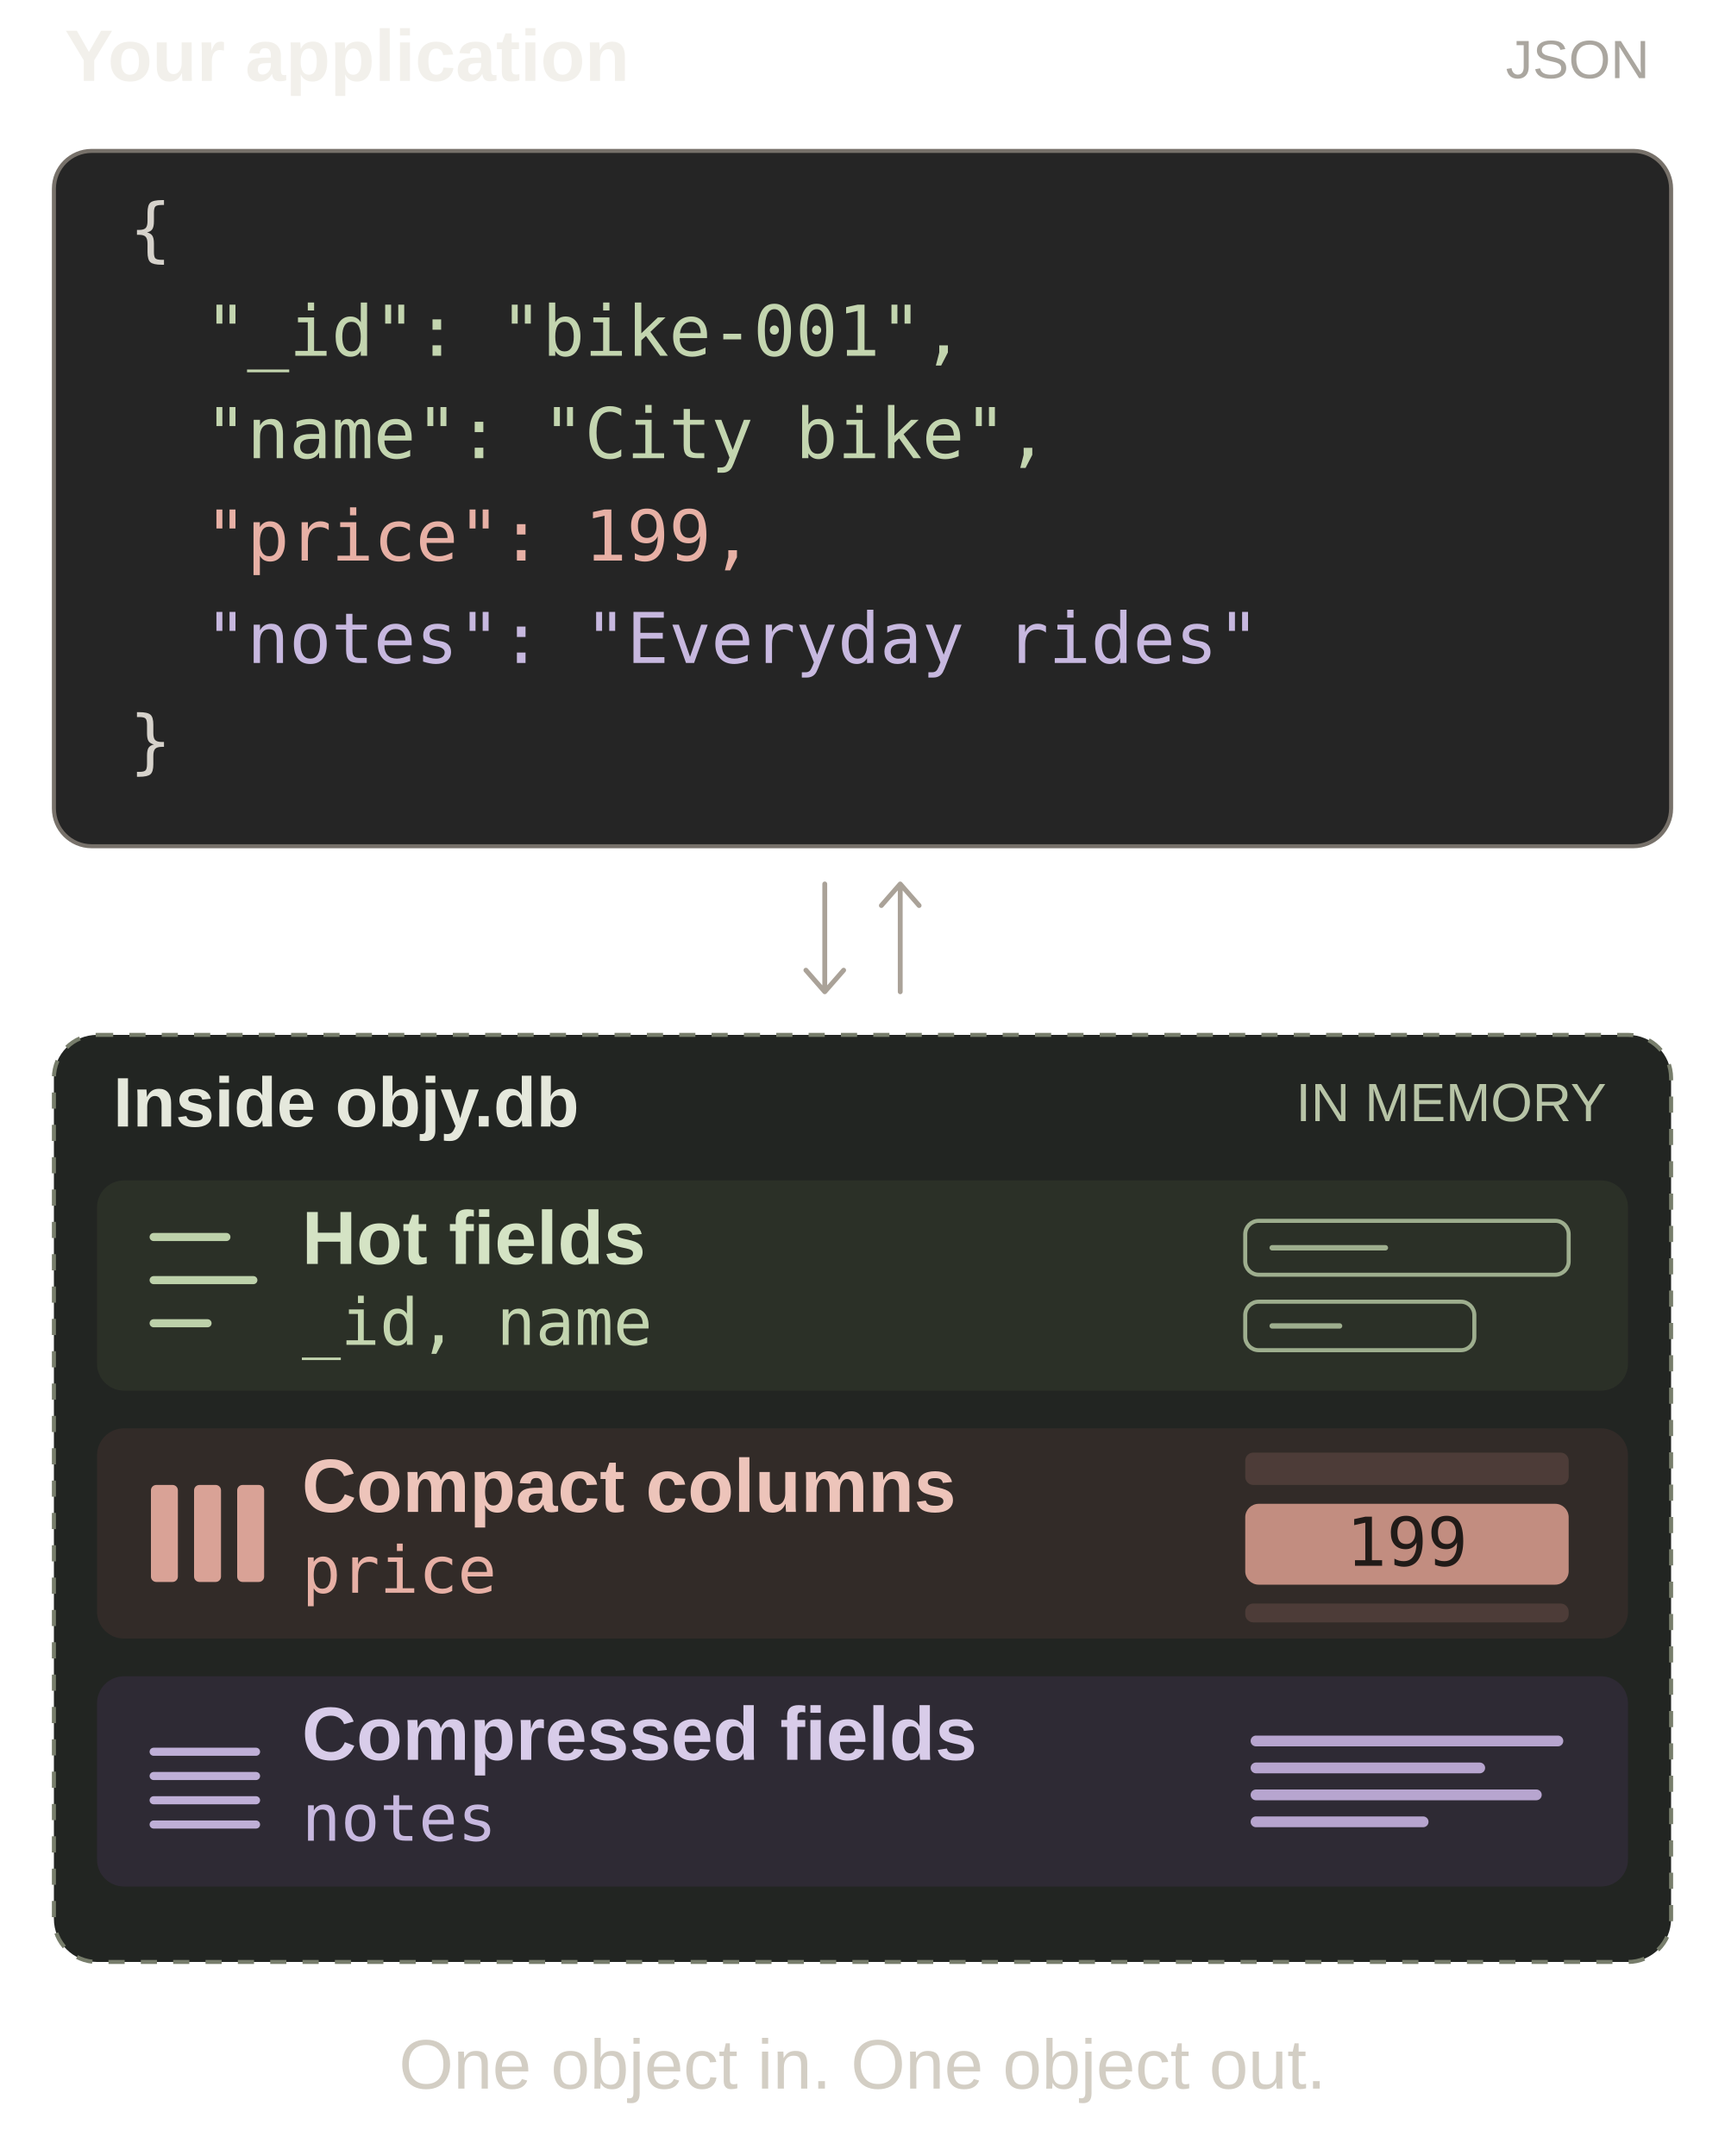
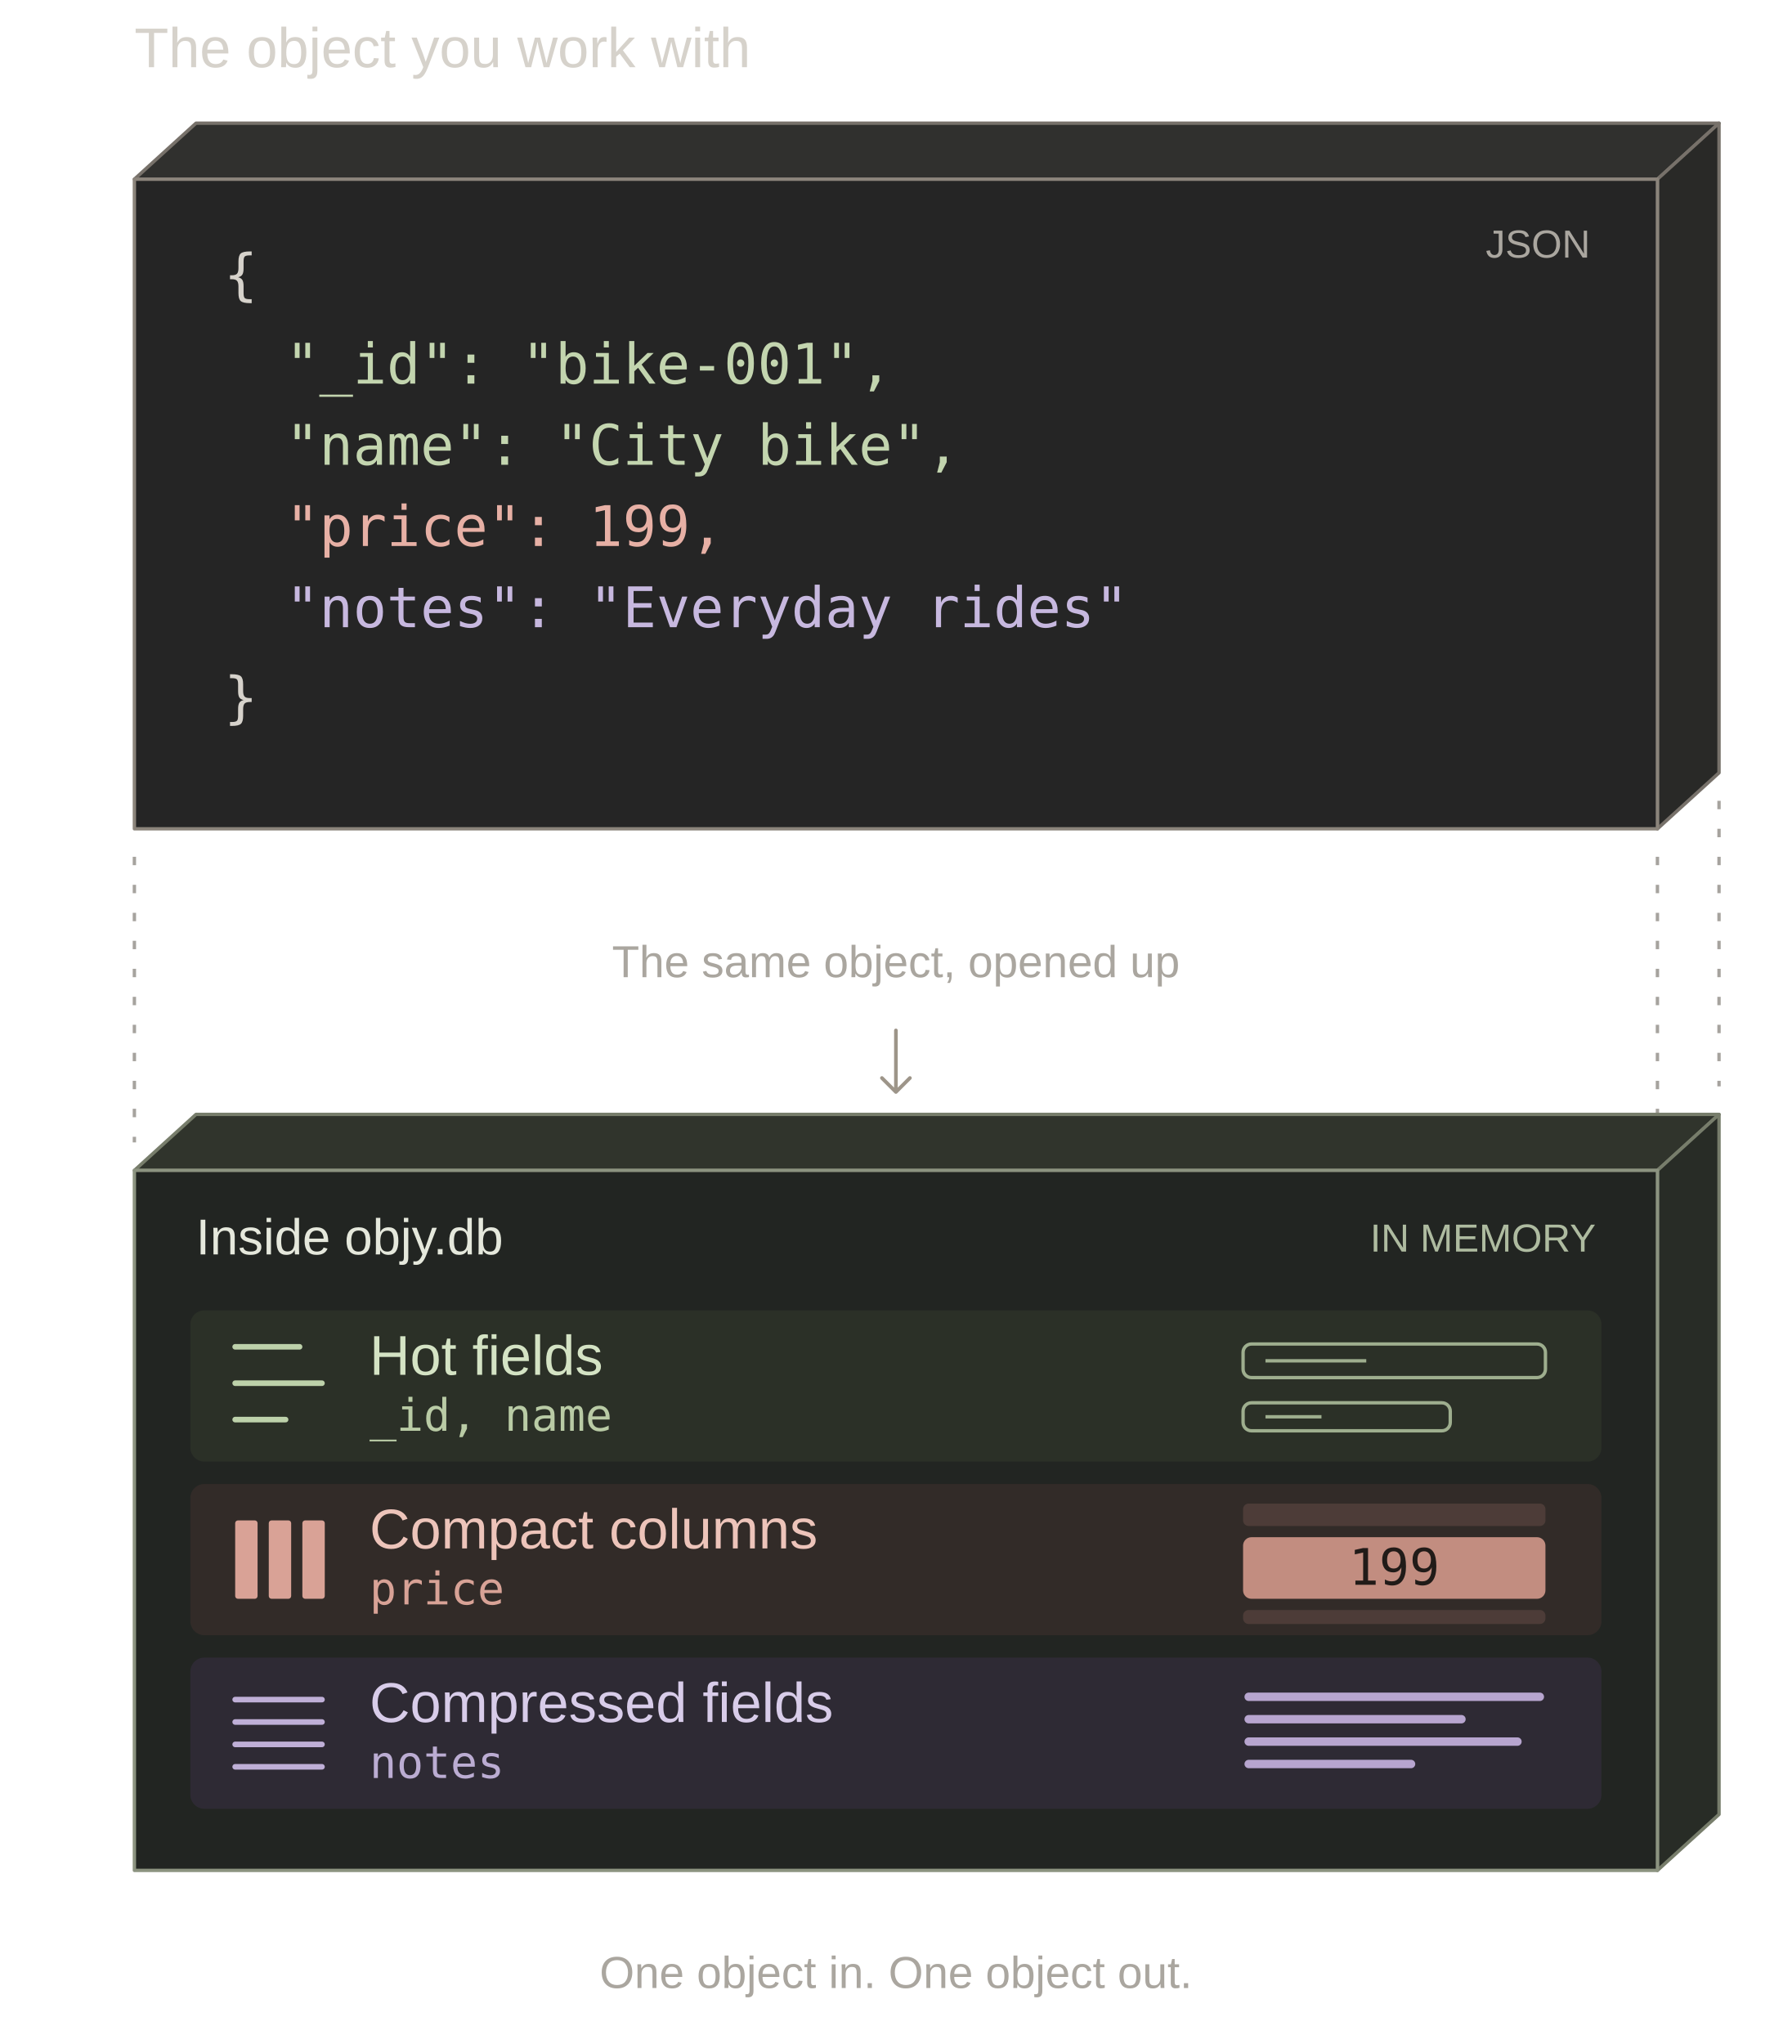
- <svg xmlns="http://www.w3.org/2000/svg" viewBox="0 0 640 800" fill="none">
-   <g font-family="Montserrat, Arial, sans-serif">
-     <text x="24" y="30" fill="#f2f0eb" font-size="27" font-weight="600" data-copy="storage-diagram.outside">Your application</text>
-     <text x="612" y="29" fill="#aaa69f" font-size="20" text-anchor="end" data-copy="storage-diagram.format">JSON</text>
-     <rect x="20" y="56" width="600" height="258" rx="14" fill="#252525" stroke="#77716a" stroke-width="1.5" />
-     <g font-family="ui-monospace, SFMono-Regular, Consolas, monospace" font-size="26">
-       <text x="48" y="94" fill="#d6d2cb">{</text>
-       <text x="76" y="132" fill="#c3d5af" data-copy="storage-diagram.json-identity">"_id": "bike-001",</text>
-       <text x="76" y="170" fill="#c3d5af" data-copy="storage-diagram.json-name">"name": "City bike",</text>
-       <text x="76" y="208" fill="#e7b0a5" data-copy="storage-diagram.json-price">"price": 199,</text>
-       <text x="76" y="246" fill="#c7b8df" data-copy="storage-diagram.json-notes">"notes": "Everyday rides"</text>
-       <text x="48" y="284" fill="#d6d2cb">}</text>
+ <svg xmlns="http://www.w3.org/2000/svg" viewBox="0 0 640 730" fill="none">
+   <g font-family="Montserrat, Arial, sans-serif" stroke-linejoin="round">
+     <text x="48" y="24" fill="#d6d2cb" font-size="20" data-copy="storage-diagram.outside">The object you work with</text>
+     <path d="m48 64 22-20h544l-22 20Z" fill="#30302e" stroke="#77716a" stroke-width="1.2" />
+     <path d="m592 64 22-20v232l-22 20Z" fill="#292927" stroke="#77716a" stroke-width="1.2" />
+     <rect x="48" y="64" width="544" height="232" fill="#252525" stroke="#8b847b" stroke-width="1.2" />
+     <text x="568" y="92" fill="#aaa69f" font-size="14" text-anchor="end" data-copy="storage-diagram.format">JSON</text>
+     <g font-family="ui-monospace, SFMono-Regular, Consolas, monospace" font-size="20">
+       <text x="80" y="105" fill="#d6d2cb">{</text>
+       <text x="102" y="137" fill="#c3d5af" data-copy="storage-diagram.json-identity">"_id": "bike-001",</text>
+       <text x="102" y="166" fill="#c3d5af" data-copy="storage-diagram.json-name">"name": "City bike",</text>
+       <text x="102" y="195" fill="#e7b0a5" data-copy="storage-diagram.json-price">"price": 199,</text>
+       <text x="102" y="224" fill="#c7b8df" data-copy="storage-diagram.json-notes">"notes": "Everyday rides"</text>
+       <text x="80" y="256" fill="#d6d2cb">}</text>
    </g>
-     <g stroke="#aaa298" stroke-width="1.8" stroke-linecap="round" stroke-linejoin="round">
-       <path d="M306 328v40m-7-8 7 8 7-8" />
-       <path d="M334 368v-40m-7 8 7-8 7 8" />
+     <g stroke="#77716a" stroke-width="1.2" stroke-dasharray="3 7" opacity=".65">
+       <path d="M48 306v102M592 306v102M614 286v102" />
    </g>
-     <rect x="20" y="384" width="600" height="344" rx="16" fill="#222522" stroke="#777d6b" stroke-width="1.5" stroke-dasharray="6 6" />
-     <text x="42" y="418" fill="#e5e8dc" font-size="26" font-weight="600" data-copy="storage-diagram.inside">Inside objy.db</text>
-     <text x="596" y="416" fill="#b7c4a6" font-size="20" text-anchor="end" data-copy="storage-diagram.memory">IN MEMORY</text>
-     <rect x="36" y="438" width="568" height="78" rx="10" fill="#2b3027" />
-     <g stroke="#bdd1aa" stroke-width="3" stroke-linecap="round">
-       <path d="M57 459h27M57 475h37M57 491h20" />
+     <text x="320" y="349" fill="#aaa69f" font-size="16" text-anchor="middle" data-copy="storage-diagram.cutaway">The same object, opened up</text>
+     <path d="M320 368v22m-5-5 5 5 5-5" stroke="#9d9589" stroke-width="1.3" stroke-linecap="round" />
+     <path d="m48 418 22-20h544l-22 20Z" fill="#30342c" stroke="#777d6b" stroke-width="1.2" />
+     <path d="m592 418 22-20v250l-22 20Z" fill="#282c26" stroke="#777d6b" stroke-width="1.2" />
+     <rect x="48" y="418" width="544" height="250" fill="#222522" stroke="#8c9380" stroke-width="1.2" />
+     <text x="70" y="448" fill="#e5e8dc" font-size="18" data-copy="storage-diagram.inside">Inside objy.db</text>
+     <text x="570" y="447" fill="#aebba0" font-size="14" text-anchor="end" data-copy="storage-diagram.memory">IN MEMORY</text>
+     <rect x="68" y="468" width="504" height="54" rx="5" fill="#2b3027" />
+     <g stroke="#bdd1aa" stroke-width="2" stroke-linecap="round">
+       <path d="M84 481h23M84 494h31M84 507h18" />
    </g>
-     <text x="112" y="469" fill="#d4e3c4" font-size="28" font-weight="600" data-copy="storage-diagram.hot">Hot fields</text>
-     <text x="112" y="499" fill="#c3d5af" font-size="24" font-family="ui-monospace, SFMono-Regular, Consolas, monospace" data-copy="storage-diagram.hot-fields">_id, name</text>
-     <rect x="462" y="453" width="120" height="20" rx="5" stroke="#9eae8e" stroke-width="1.5" />
-     <rect x="462" y="483" width="85" height="18" rx="5" stroke="#9eae8e" stroke-width="1.5" />
-     <path d="M472 463h42M472 492h25" stroke="#9eae8e" stroke-width="2" stroke-linecap="round" />
-     <rect x="36" y="530" width="568" height="78" rx="10" fill="#322b28" />
+     <text x="132" y="491" fill="#d4e3c4" font-size="20" data-copy="storage-diagram.hot">Hot fields</text>
+     <text x="132" y="511" fill="#b9cba5" font-size="16" font-family="ui-monospace, SFMono-Regular, Consolas, monospace" data-copy="storage-diagram.hot-fields">_id, name</text>
+     <g stroke="#9eae8e" stroke-width="1.2">
+       <rect x="444" y="480" width="108" height="12" rx="3" />
+       <rect x="444" y="501" width="74" height="10" rx="3" />
+       <path d="M452 486h36M452 506h20" />
+     </g>
+     <rect x="68" y="530" width="504" height="54" rx="5" fill="#322b28" />
    <g fill="#d9a296">
-       <rect x="56" y="551" width="10" height="36" rx="2" />
-       <rect x="72" y="551" width="10" height="36" rx="2" />
-       <rect x="88" y="551" width="10" height="36" rx="2" />
+       <rect x="84" y="543" width="8" height="28" rx="1" />
+       <rect x="96" y="543" width="8" height="28" rx="1" />
+       <rect x="108" y="543" width="8" height="28" rx="1" />
    </g>
-     <text x="112" y="561" fill="#edc4ba" font-size="28" font-weight="600" data-copy="storage-diagram.columns">Compact columns</text>
-     <text x="112" y="591" fill="#e7b0a5" font-size="24" font-family="ui-monospace, SFMono-Regular, Consolas, monospace" data-copy="storage-diagram.column-field">price</text>
-     <rect x="462" y="539" width="120" height="12" rx="3" fill="#b78376" opacity=".2" />
-     <rect x="462" y="558" width="120" height="30" rx="5" fill="#c28d80" />
-     <text x="522" y="581" fill="#211b18" font-size="25" font-family="ui-monospace, SFMono-Regular, Consolas, monospace" text-anchor="middle" data-copy="storage-diagram.column-value">199</text>
-     <rect x="462" y="595" width="120" height="7" rx="3" fill="#b78376" opacity=".2" />
-     <rect x="36" y="622" width="568" height="78" rx="10" fill="#2e2a34" />
-     <g stroke="#bfafd7" stroke-width="3" stroke-linecap="round">
-       <path d="M57 650h38M57 659h38M57 668h38M57 677h38" />
+     <text x="132" y="553" fill="#edc4ba" font-size="20" data-copy="storage-diagram.columns">Compact columns</text>
+     <text x="132" y="573" fill="#d8a296" font-size="16" font-family="ui-monospace, SFMono-Regular, Consolas, monospace" data-copy="storage-diagram.column-field">price</text>
+     <rect x="444" y="537" width="108" height="8" rx="2" fill="#b78376" opacity=".2" />
+     <rect x="444" y="549" width="108" height="22" rx="3" fill="#c28d80" />
+     <text x="498" y="566" fill="#211b18" font-size="18" font-family="ui-monospace, SFMono-Regular, Consolas, monospace" text-anchor="middle" data-copy="storage-diagram.column-value">199</text>
+     <rect x="444" y="575" width="108" height="5" rx="2" fill="#b78376" opacity=".2" />
+     <rect x="68" y="592" width="504" height="54" rx="5" fill="#2e2a34" />
+     <g stroke="#bfafd7" stroke-width="2" stroke-linecap="round">
+       <path d="M84 607h31M84 615h31M84 623h31M84 631h31" />
    </g>
-     <text x="112" y="653" fill="#d8cce9" font-size="28" font-weight="600" data-copy="storage-diagram.compressed">Compressed fields</text>
-     <text x="112" y="683" fill="#c7b8df" font-size="24" font-family="ui-monospace, SFMono-Regular, Consolas, monospace" data-copy="storage-diagram.compressed-field">notes</text>
-     <g stroke="#b7a5cf" stroke-width="4" stroke-linecap="round">
-       <path d="M466 646h112M466 656h83M466 666h104M466 676h62" />
+     <text x="132" y="615" fill="#d8cce9" font-size="20" data-copy="storage-diagram.compressed">Compressed fields</text>
+     <text x="132" y="635" fill="#bbacd2" font-size="16" font-family="ui-monospace, SFMono-Regular, Consolas, monospace" data-copy="storage-diagram.compressed-field">notes</text>
+     <g stroke="#b7a5cf" stroke-width="3" stroke-linecap="round">
+       <path d="M446 606h104M446 614h76M446 622h96M446 630h58" />
    </g>
-     <text x="320" y="775" fill="#d3cec4" font-size="26" text-anchor="middle" data-copy="storage-diagram.reads">One object in. One object out.</text>
+     <text x="320" y="710" fill="#aaa69f" font-size="16" text-anchor="middle" data-copy="storage-diagram.reads">One object in. One object out.</text>
  </g>
</svg>
